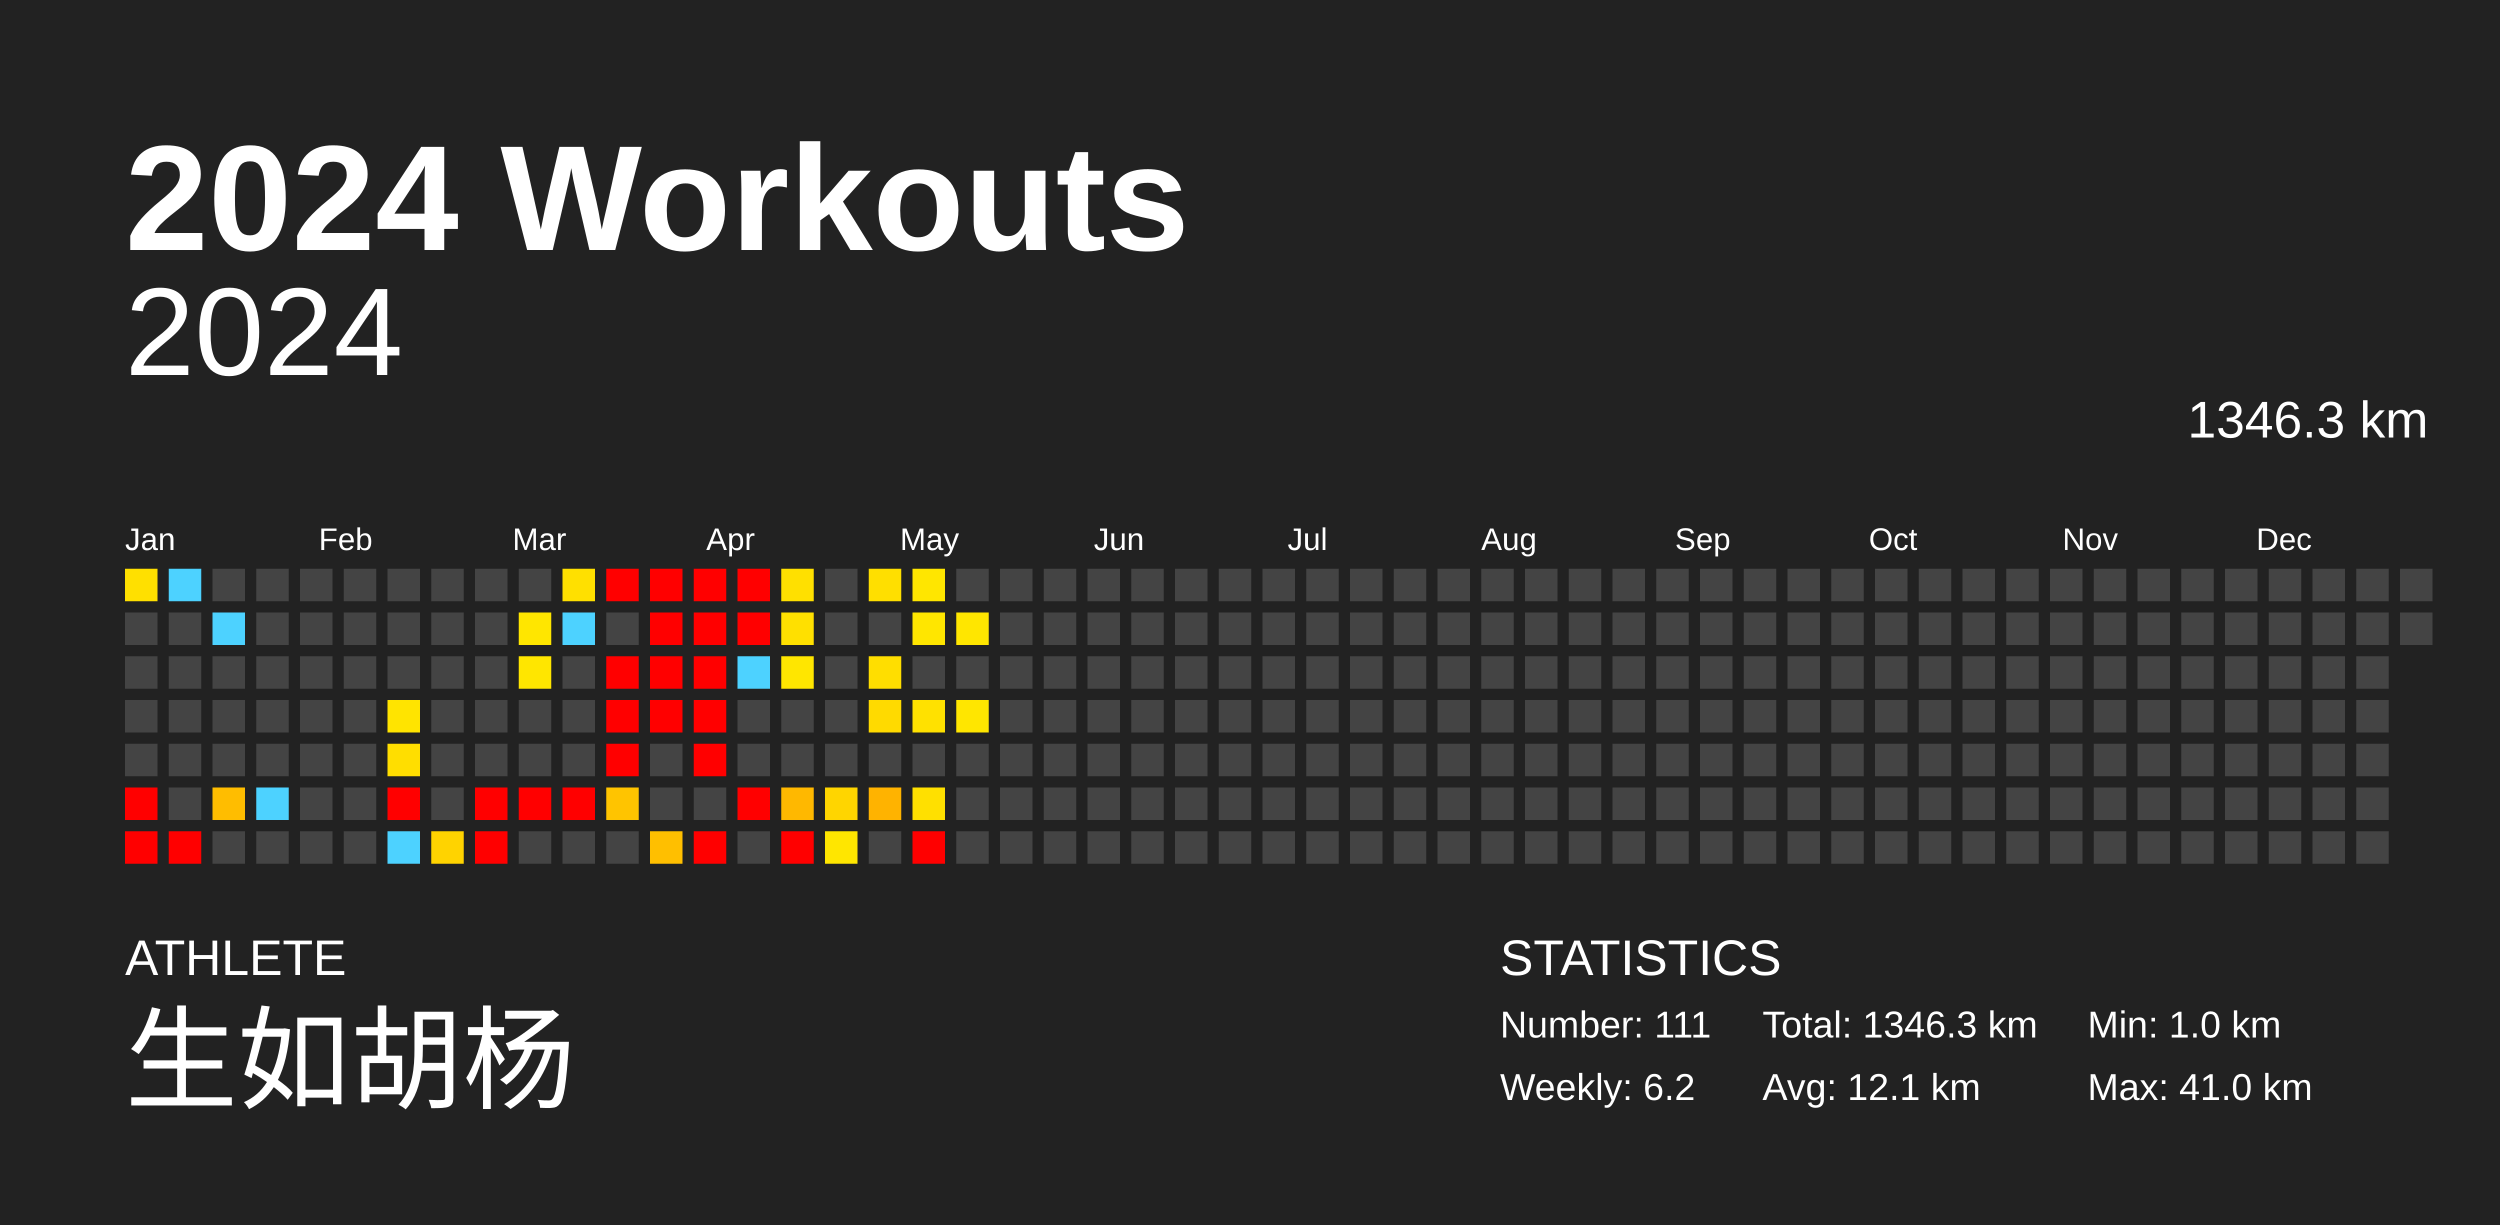
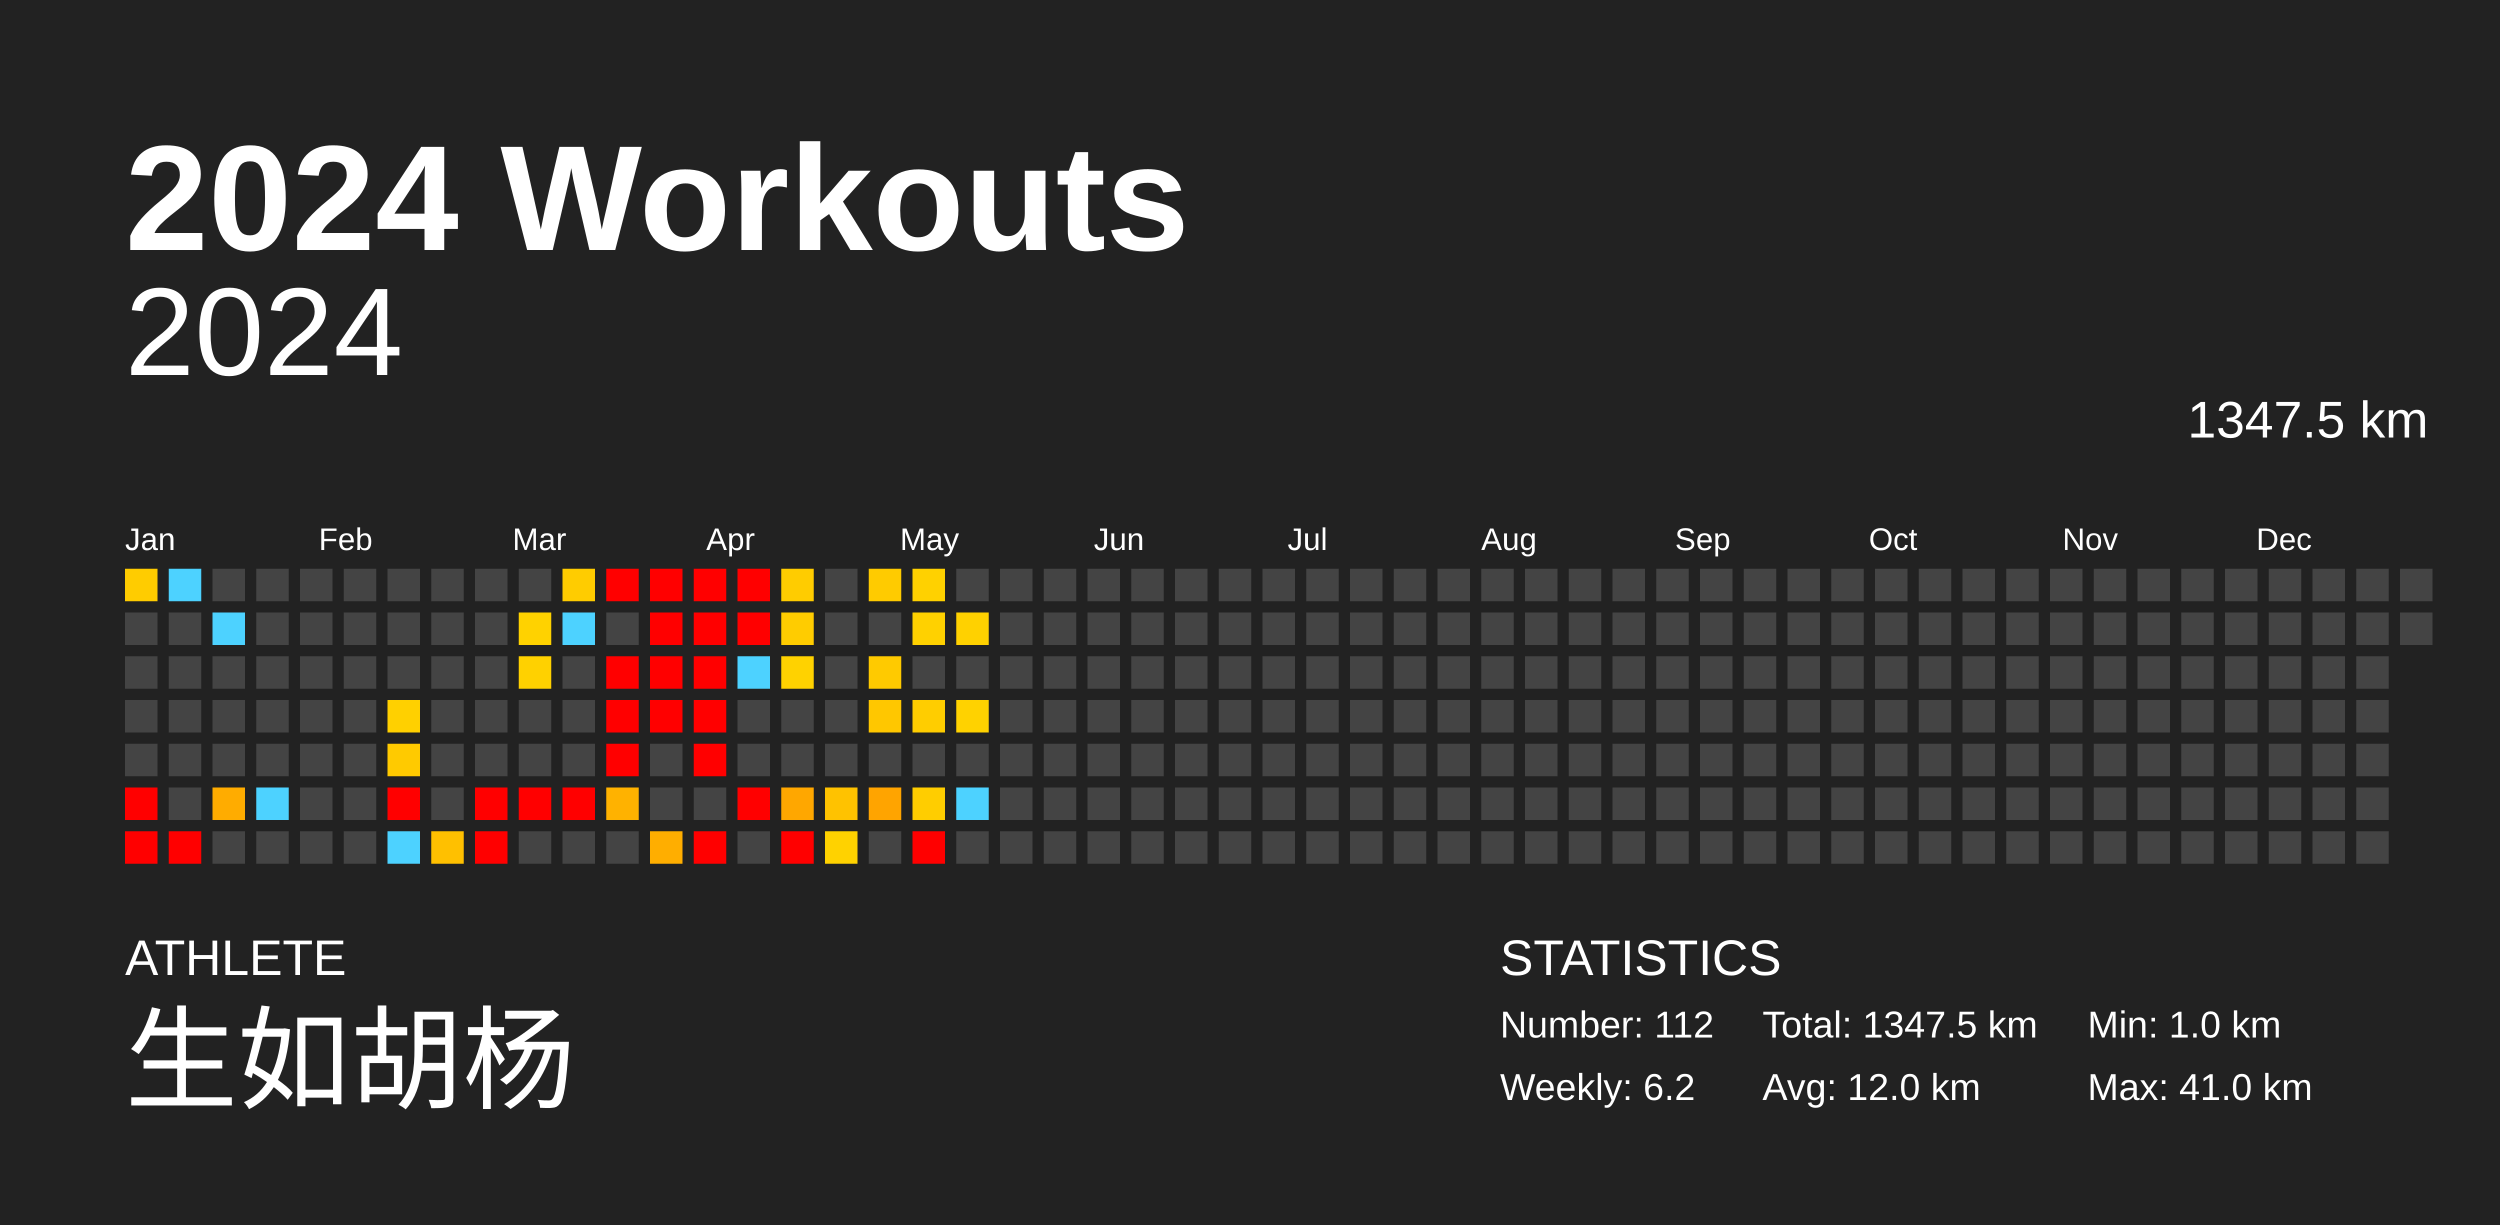
<svg xmlns="http://www.w3.org/2000/svg" baseProfile="full" height="98mm" version="1.1" viewBox="0,0,200,98" width="200mm">
  <defs />
  <rect fill="#222222" height="98" width="200" x="0" y="0" />
  <text fill="#FFFFFF" style="font-size:12px; font-family:Arial; font-weight:bold;" x="10" y="20">2024 Workouts</text>
  <text fill="#FFFFFF" style="font-size:4px; font-family:Arial" x="10" y="78">ATHLETE</text>
  <text fill="#FFFFFF" style="font-size:9px; font-family:Arial" x="10" y="88">生如胡杨</text>
  <text fill="#FFFFFF" style="font-size:4px; font-family:Arial" x="120" y="78">STATISTICS</text>
-   <text fill="#FFFFFF" style="font-size:3px; font-family:Arial" x="120" y="83">Number: 111</text>
+   <text fill="#FFFFFF" style="font-size:3px; font-family:Arial" x="120" y="83">Number: 112</text>
  <text fill="#FFFFFF" style="font-size:3px; font-family:Arial" x="120" y="88">Weekly: 6.2</text>
-   <text fill="#FFFFFF" style="font-size:3px; font-family:Arial" x="141" y="83">Total: 1346.3 km</text>
-   <text fill="#FFFFFF" style="font-size:3px; font-family:Arial" x="141" y="88">Avg: 12.1 km</text>
+   <text fill="#FFFFFF" style="font-size:3px; font-family:Arial" x="141" y="83">Total: 1347.5 km</text>
+   <text fill="#FFFFFF" style="font-size:3px; font-family:Arial" x="141" y="88">Avg: 12.0 km</text>
  <text fill="#FFFFFF" style="font-size:3px; font-family:Arial" x="167" y="83">Min: 1.0 km</text>
  <text fill="#FFFFFF" style="font-size:3px; font-family:Arial" x="167" y="88">Max: 41.0 km</text>
  <text alignment-baseline="hanging" fill="#FFFFFF" style="font-size:10.0px; font-family:Arial;" x="10" y="30">2024</text>
-   <text alignment-baseline="hanging" fill="#FFFFFF" style="font-size:4.125px; font-family:Arial;" x="175" y="35">1346.3 km</text>
+   <text alignment-baseline="hanging" fill="#FFFFFF" style="font-size:4.125px; font-family:Arial;" x="175" y="35">1347.5 km</text>
  <text fill="#FFFFFF" style="font-size:2.5px; font-family:Arial" x="10.0" y="44">Jan</text>
  <text fill="#FFFFFF" style="font-size:2.5px; font-family:Arial" x="25.5" y="44">Feb</text>
  <text fill="#FFFFFF" style="font-size:2.5px; font-family:Arial" x="41.0" y="44">Mar</text>
  <text fill="#FFFFFF" style="font-size:2.5px; font-family:Arial" x="56.5" y="44">Apr</text>
  <text fill="#FFFFFF" style="font-size:2.5px; font-family:Arial" x="72.0" y="44">May</text>
  <text fill="#FFFFFF" style="font-size:2.5px; font-family:Arial" x="87.5" y="44">Jun</text>
  <text fill="#FFFFFF" style="font-size:2.5px; font-family:Arial" x="103.0" y="44">Jul</text>
  <text fill="#FFFFFF" style="font-size:2.5px; font-family:Arial" x="118.5" y="44">Aug</text>
  <text fill="#FFFFFF" style="font-size:2.5px; font-family:Arial" x="134.0" y="44">Sep</text>
  <text fill="#FFFFFF" style="font-size:2.5px; font-family:Arial" x="149.5" y="44">Oct</text>
  <text fill="#FFFFFF" style="font-size:2.5px; font-family:Arial" x="165.0" y="44">Nov</text>
  <text fill="#FFFFFF" style="font-size:2.5px; font-family:Arial" x="180.5" y="44">Dec</text>
-   <rect fill="#ffe000" height="2.6" width="2.6" x="10.0" y="45.5" />
+   <rect fill="#ffcc00" height="2.6" width="2.6" x="10.0" y="45.5" />
  <rect fill="#444444" height="2.6" width="2.6" x="10.0" y="49.0" />
  <rect fill="#444444" height="2.6" width="2.6" x="10.0" y="52.5" />
  <rect fill="#444444" height="2.6" width="2.6" x="10.0" y="56.0" />
  <rect fill="#444444" height="2.6" width="2.6" x="10.0" y="59.5" />
  <rect fill="red" height="2.6" width="2.6" x="10.0" y="63.0" />
  <rect fill="red" height="2.6" width="2.6" x="10.0" y="66.5" />
  <rect fill="#4dd2ff" height="2.6" width="2.6" x="13.5" y="45.5" />
  <rect fill="#444444" height="2.6" width="2.6" x="13.5" y="49.0" />
  <rect fill="#444444" height="2.6" width="2.6" x="13.5" y="52.5" />
  <rect fill="#444444" height="2.6" width="2.6" x="13.5" y="56.0" />
  <rect fill="#444444" height="2.6" width="2.6" x="13.5" y="59.5" />
  <rect fill="#444444" height="2.6" width="2.6" x="13.5" y="63.0" />
  <rect fill="red" height="2.6" width="2.6" x="13.5" y="66.5" />
  <rect fill="#444444" height="2.6" width="2.6" x="17.0" y="45.5" />
  <rect fill="#4dd2ff" height="2.6" width="2.6" x="17.0" y="49.0" />
  <rect fill="#444444" height="2.6" width="2.6" x="17.0" y="52.5" />
  <rect fill="#444444" height="2.6" width="2.6" x="17.0" y="56.0" />
  <rect fill="#444444" height="2.6" width="2.6" x="17.0" y="59.5" />
-   <rect fill="#ffbd00" height="2.6" width="2.6" x="17.0" y="63.0" />
+   <rect fill="#ffac00" height="2.6" width="2.6" x="17.0" y="63.0" />
  <rect fill="#444444" height="2.6" width="2.6" x="17.0" y="66.5" />
  <rect fill="#444444" height="2.6" width="2.6" x="20.5" y="45.5" />
  <rect fill="#444444" height="2.6" width="2.6" x="20.5" y="49.0" />
  <rect fill="#444444" height="2.6" width="2.6" x="20.5" y="52.5" />
  <rect fill="#444444" height="2.6" width="2.6" x="20.5" y="56.0" />
  <rect fill="#444444" height="2.6" width="2.6" x="20.5" y="59.5" />
  <rect fill="#4dd2ff" height="2.6" width="2.6" x="20.5" y="63.0" />
  <rect fill="#444444" height="2.6" width="2.6" x="20.5" y="66.5" />
  <rect fill="#444444" height="2.6" width="2.6" x="24.0" y="45.5" />
  <rect fill="#444444" height="2.6" width="2.6" x="24.0" y="49.0" />
  <rect fill="#444444" height="2.6" width="2.6" x="24.0" y="52.5" />
  <rect fill="#444444" height="2.6" width="2.6" x="24.0" y="56.0" />
  <rect fill="#444444" height="2.6" width="2.6" x="24.0" y="59.5" />
  <rect fill="#444444" height="2.6" width="2.6" x="24.0" y="63.0" />
  <rect fill="#444444" height="2.6" width="2.6" x="24.0" y="66.5" />
  <rect fill="#444444" height="2.6" width="2.6" x="27.5" y="45.5" />
  <rect fill="#444444" height="2.6" width="2.6" x="27.5" y="49.0" />
  <rect fill="#444444" height="2.6" width="2.6" x="27.5" y="52.5" />
  <rect fill="#444444" height="2.6" width="2.6" x="27.5" y="56.0" />
  <rect fill="#444444" height="2.6" width="2.6" x="27.5" y="59.5" />
  <rect fill="#444444" height="2.6" width="2.6" x="27.5" y="63.0" />
  <rect fill="#444444" height="2.6" width="2.6" x="27.5" y="66.5" />
  <rect fill="#444444" height="2.6" width="2.6" x="31.0" y="45.5" />
  <rect fill="#444444" height="2.6" width="2.6" x="31.0" y="49.0" />
  <rect fill="#444444" height="2.6" width="2.6" x="31.0" y="52.5" />
-   <rect fill="#ffe400" height="2.6" width="2.6" x="31.0" y="56.0" />
-   <rect fill="#ffde00" height="2.6" width="2.6" x="31.0" y="59.5" />
+   <rect fill="#ffd000" height="2.6" width="2.6" x="31.0" y="56.0" />
+   <rect fill="#ffca00" height="2.6" width="2.6" x="31.0" y="59.5" />
  <rect fill="red" height="2.6" width="2.6" x="31.0" y="63.0" />
  <rect fill="#4dd2ff" height="2.6" width="2.6" x="31.0" y="66.5" />
  <rect fill="#444444" height="2.6" width="2.6" x="34.5" y="45.5" />
  <rect fill="#444444" height="2.6" width="2.6" x="34.5" y="49.0" />
  <rect fill="#444444" height="2.6" width="2.6" x="34.5" y="52.5" />
  <rect fill="#444444" height="2.6" width="2.6" x="34.5" y="56.0" />
  <rect fill="#444444" height="2.6" width="2.6" x="34.5" y="59.5" />
  <rect fill="#444444" height="2.6" width="2.6" x="34.5" y="63.0" />
-   <rect fill="#ffd300" height="2.6" width="2.6" x="34.5" y="66.5" />
+   <rect fill="#ffc000" height="2.6" width="2.6" x="34.5" y="66.5" />
  <rect fill="#444444" height="2.6" width="2.6" x="38.0" y="45.5" />
  <rect fill="#444444" height="2.6" width="2.6" x="38.0" y="49.0" />
  <rect fill="#444444" height="2.6" width="2.6" x="38.0" y="52.5" />
  <rect fill="#444444" height="2.6" width="2.6" x="38.0" y="56.0" />
  <rect fill="#444444" height="2.6" width="2.6" x="38.0" y="59.5" />
  <rect fill="red" height="2.6" width="2.6" x="38.0" y="63.0" />
  <rect fill="red" height="2.6" width="2.6" x="38.0" y="66.5" />
  <rect fill="#444444" height="2.6" width="2.6" x="41.5" y="45.5" />
-   <rect fill="#ffe600" height="2.6" width="2.6" x="41.5" y="49.0" />
-   <rect fill="#ffe600" height="2.6" width="2.6" x="41.5" y="52.5" />
+   <rect fill="#ffd200" height="2.6" width="2.6" x="41.5" y="49.0" />
+   <rect fill="#ffd100" height="2.6" width="2.6" x="41.5" y="52.5" />
  <rect fill="#444444" height="2.6" width="2.6" x="41.5" y="56.0" />
  <rect fill="#444444" height="2.6" width="2.6" x="41.5" y="59.5" />
  <rect fill="red" height="2.6" width="2.6" x="41.5" y="63.0" />
  <rect fill="#444444" height="2.6" width="2.6" x="41.5" y="66.5" />
-   <rect fill="#ffe000" height="2.6" width="2.6" x="45.0" y="45.5" />
+   <rect fill="#ffcc00" height="2.6" width="2.6" x="45.0" y="45.5" />
  <rect fill="#4dd2ff" height="2.6" width="2.6" x="45.0" y="49.0" />
  <rect fill="#444444" height="2.6" width="2.6" x="45.0" y="52.5" />
  <rect fill="#444444" height="2.6" width="2.6" x="45.0" y="56.0" />
  <rect fill="#444444" height="2.6" width="2.6" x="45.0" y="59.5" />
  <rect fill="red" height="2.6" width="2.6" x="45.0" y="63.0" />
  <rect fill="#444444" height="2.6" width="2.6" x="45.0" y="66.5" />
  <rect fill="red" height="2.6" width="2.6" x="48.5" y="45.5" />
  <rect fill="#444444" height="2.6" width="2.6" x="48.5" y="49.0" />
  <rect fill="red" height="2.6" width="2.6" x="48.5" y="52.5" />
  <rect fill="red" height="2.6" width="2.6" x="48.5" y="56.0" />
  <rect fill="red" height="2.6" width="2.6" x="48.5" y="59.5" />
-   <rect fill="#ffc400" height="2.6" width="2.6" x="48.5" y="63.0" />
+   <rect fill="#ffb200" height="2.6" width="2.6" x="48.5" y="63.0" />
  <rect fill="#444444" height="2.6" width="2.6" x="48.5" y="66.5" />
  <rect fill="red" height="2.6" width="2.6" x="52.0" y="45.5" />
  <rect fill="red" height="2.6" width="2.6" x="52.0" y="49.0" />
  <rect fill="red" height="2.6" width="2.6" x="52.0" y="52.5" />
  <rect fill="red" height="2.6" width="2.6" x="52.0" y="56.0" />
  <rect fill="#444444" height="2.6" width="2.6" x="52.0" y="59.5" />
  <rect fill="#444444" height="2.6" width="2.6" x="52.0" y="63.0" />
-   <rect fill="#ffbf00" height="2.6" width="2.6" x="52.0" y="66.5" />
+   <rect fill="#ffae00" height="2.6" width="2.6" x="52.0" y="66.5" />
  <rect fill="red" height="2.6" width="2.6" x="55.5" y="45.5" />
  <rect fill="red" height="2.6" width="2.6" x="55.5" y="49.0" />
  <rect fill="red" height="2.6" width="2.6" x="55.5" y="52.5" />
  <rect fill="red" height="2.6" width="2.6" x="55.5" y="56.0" />
  <rect fill="red" height="2.6" width="2.6" x="55.5" y="59.5" />
  <rect fill="#444444" height="2.6" width="2.6" x="55.5" y="63.0" />
  <rect fill="red" height="2.6" width="2.6" x="55.5" y="66.5" />
  <rect fill="red" height="2.6" width="2.6" x="59.0" y="45.5" />
  <rect fill="red" height="2.6" width="2.6" x="59.0" y="49.0" />
  <rect fill="#4dd2ff" height="2.6" width="2.6" x="59.0" y="52.5" />
  <rect fill="#444444" height="2.6" width="2.6" x="59.0" y="56.0" />
  <rect fill="#444444" height="2.6" width="2.6" x="59.0" y="59.5" />
  <rect fill="red" height="2.6" width="2.6" x="59.0" y="63.0" />
  <rect fill="#444444" height="2.6" width="2.6" x="59.0" y="66.5" />
-   <rect fill="#ffe000" height="2.6" width="2.6" x="62.5" y="45.5" />
-   <rect fill="#ffe000" height="2.6" width="2.6" x="62.5" y="49.0" />
-   <rect fill="#ffe600" height="2.6" width="2.6" x="62.5" y="52.5" />
+   <rect fill="#ffcc00" height="2.6" width="2.6" x="62.5" y="45.5" />
+   <rect fill="#ffcc00" height="2.6" width="2.6" x="62.5" y="49.0" />
+   <rect fill="#ffd200" height="2.6" width="2.6" x="62.5" y="52.5" />
  <rect fill="#444444" height="2.6" width="2.6" x="62.5" y="56.0" />
  <rect fill="#444444" height="2.6" width="2.6" x="62.5" y="59.5" />
-   <rect fill="#ffb800" height="2.6" width="2.6" x="62.5" y="63.0" />
+   <rect fill="#ffa700" height="2.6" width="2.6" x="62.5" y="63.0" />
  <rect fill="red" height="2.6" width="2.6" x="62.5" y="66.5" />
  <rect fill="#444444" height="2.6" width="2.6" x="66.0" y="45.5" />
  <rect fill="#444444" height="2.6" width="2.6" x="66.0" y="49.0" />
  <rect fill="#444444" height="2.6" width="2.6" x="66.0" y="52.5" />
  <rect fill="#444444" height="2.6" width="2.6" x="66.0" y="56.0" />
  <rect fill="#444444" height="2.6" width="2.6" x="66.0" y="59.5" />
-   <rect fill="#ffd500" height="2.6" width="2.6" x="66.0" y="63.0" />
-   <rect fill="#ffe600" height="2.6" width="2.6" x="66.0" y="66.5" />
-   <rect fill="#ffdf00" height="2.6" width="2.6" x="69.5" y="45.5" />
+   <rect fill="#ffc200" height="2.6" width="2.6" x="66.0" y="63.0" />
+   <rect fill="#ffd200" height="2.6" width="2.6" x="66.0" y="66.5" />
+   <rect fill="#ffcb00" height="2.6" width="2.6" x="69.5" y="45.5" />
  <rect fill="#444444" height="2.6" width="2.6" x="69.5" y="49.0" />
-   <rect fill="#ffde00" height="2.6" width="2.6" x="69.5" y="52.5" />
-   <rect fill="#ffda00" height="2.6" width="2.6" x="69.5" y="56.0" />
+   <rect fill="#ffca00" height="2.6" width="2.6" x="69.5" y="52.5" />
+   <rect fill="#ffc700" height="2.6" width="2.6" x="69.5" y="56.0" />
  <rect fill="#444444" height="2.6" width="2.6" x="69.5" y="59.5" />
-   <rect fill="#ffb300" height="2.6" width="2.6" x="69.5" y="63.0" />
+   <rect fill="#ffa400" height="2.6" width="2.6" x="69.5" y="63.0" />
  <rect fill="#444444" height="2.6" width="2.6" x="69.5" y="66.5" />
-   <rect fill="#ffe600" height="2.6" width="2.6" x="73.0" y="45.5" />
-   <rect fill="#ffe600" height="2.6" width="2.6" x="73.0" y="49.0" />
+   <rect fill="#ffd100" height="2.6" width="2.6" x="73.0" y="45.5" />
+   <rect fill="#ffd100" height="2.6" width="2.6" x="73.0" y="49.0" />
  <rect fill="#444444" height="2.6" width="2.6" x="73.0" y="52.5" />
-   <rect fill="#ffe100" height="2.6" width="2.6" x="73.0" y="56.0" />
+   <rect fill="#ffcd00" height="2.6" width="2.6" x="73.0" y="56.0" />
  <rect fill="#444444" height="2.6" width="2.6" x="73.0" y="59.5" />
-   <rect fill="#ffe000" height="2.6" width="2.6" x="73.0" y="63.0" />
+   <rect fill="#ffcd00" height="2.6" width="2.6" x="73.0" y="63.0" />
  <rect fill="red" height="2.6" width="2.6" x="73.0" y="66.5" />
  <rect fill="#444444" height="2.6" width="2.6" x="76.5" y="45.5" />
-   <rect fill="#ffe600" height="2.6" width="2.6" x="76.5" y="49.0" />
+   <rect fill="#ffd100" height="2.6" width="2.6" x="76.5" y="49.0" />
  <rect fill="#444444" height="2.6" width="2.6" x="76.5" y="52.5" />
-   <rect fill="#ffe600" height="2.6" width="2.6" x="76.5" y="56.0" />
+   <rect fill="#ffd200" height="2.6" width="2.6" x="76.5" y="56.0" />
  <rect fill="#444444" height="2.6" width="2.6" x="76.5" y="59.5" />
-   <rect fill="#444444" height="2.6" width="2.6" x="76.5" y="63.0" />
+   <rect fill="#4dd2ff" height="2.6" width="2.6" x="76.5" y="63.0" />
  <rect fill="#444444" height="2.6" width="2.6" x="76.5" y="66.5" />
  <rect fill="#444444" height="2.6" width="2.6" x="80.0" y="45.5" />
  <rect fill="#444444" height="2.6" width="2.6" x="80.0" y="49.0" />
  <rect fill="#444444" height="2.6" width="2.6" x="80.0" y="52.5" />
  <rect fill="#444444" height="2.6" width="2.6" x="80.0" y="56.0" />
  <rect fill="#444444" height="2.6" width="2.6" x="80.0" y="59.5" />
  <rect fill="#444444" height="2.6" width="2.6" x="80.0" y="63.0" />
  <rect fill="#444444" height="2.6" width="2.6" x="80.0" y="66.5" />
  <rect fill="#444444" height="2.6" width="2.6" x="83.5" y="45.5" />
  <rect fill="#444444" height="2.6" width="2.6" x="83.5" y="49.0" />
  <rect fill="#444444" height="2.6" width="2.6" x="83.5" y="52.5" />
  <rect fill="#444444" height="2.6" width="2.6" x="83.5" y="56.0" />
  <rect fill="#444444" height="2.6" width="2.6" x="83.5" y="59.5" />
  <rect fill="#444444" height="2.6" width="2.6" x="83.5" y="63.0" />
  <rect fill="#444444" height="2.6" width="2.6" x="83.5" y="66.5" />
  <rect fill="#444444" height="2.6" width="2.6" x="87.0" y="45.5" />
  <rect fill="#444444" height="2.6" width="2.6" x="87.0" y="49.0" />
  <rect fill="#444444" height="2.6" width="2.6" x="87.0" y="52.5" />
  <rect fill="#444444" height="2.6" width="2.6" x="87.0" y="56.0" />
  <rect fill="#444444" height="2.6" width="2.6" x="87.0" y="59.5" />
  <rect fill="#444444" height="2.6" width="2.6" x="87.0" y="63.0" />
  <rect fill="#444444" height="2.6" width="2.6" x="87.0" y="66.5" />
  <rect fill="#444444" height="2.6" width="2.6" x="90.5" y="45.5" />
  <rect fill="#444444" height="2.6" width="2.6" x="90.5" y="49.0" />
  <rect fill="#444444" height="2.6" width="2.6" x="90.5" y="52.5" />
  <rect fill="#444444" height="2.6" width="2.6" x="90.5" y="56.0" />
  <rect fill="#444444" height="2.6" width="2.6" x="90.5" y="59.5" />
  <rect fill="#444444" height="2.6" width="2.6" x="90.5" y="63.0" />
  <rect fill="#444444" height="2.6" width="2.6" x="90.5" y="66.5" />
  <rect fill="#444444" height="2.6" width="2.6" x="94.0" y="45.5" />
  <rect fill="#444444" height="2.6" width="2.6" x="94.0" y="49.0" />
  <rect fill="#444444" height="2.6" width="2.6" x="94.0" y="52.5" />
  <rect fill="#444444" height="2.6" width="2.6" x="94.0" y="56.0" />
  <rect fill="#444444" height="2.6" width="2.6" x="94.0" y="59.5" />
  <rect fill="#444444" height="2.6" width="2.6" x="94.0" y="63.0" />
  <rect fill="#444444" height="2.6" width="2.6" x="94.0" y="66.5" />
  <rect fill="#444444" height="2.6" width="2.6" x="97.5" y="45.5" />
  <rect fill="#444444" height="2.6" width="2.6" x="97.5" y="49.0" />
  <rect fill="#444444" height="2.6" width="2.6" x="97.5" y="52.5" />
  <rect fill="#444444" height="2.6" width="2.6" x="97.5" y="56.0" />
  <rect fill="#444444" height="2.6" width="2.6" x="97.5" y="59.5" />
  <rect fill="#444444" height="2.6" width="2.6" x="97.5" y="63.0" />
  <rect fill="#444444" height="2.6" width="2.6" x="97.5" y="66.5" />
  <rect fill="#444444" height="2.6" width="2.6" x="101.0" y="45.5" />
  <rect fill="#444444" height="2.6" width="2.6" x="101.0" y="49.0" />
  <rect fill="#444444" height="2.6" width="2.6" x="101.0" y="52.5" />
  <rect fill="#444444" height="2.6" width="2.6" x="101.0" y="56.0" />
  <rect fill="#444444" height="2.6" width="2.6" x="101.0" y="59.5" />
  <rect fill="#444444" height="2.6" width="2.6" x="101.0" y="63.0" />
  <rect fill="#444444" height="2.6" width="2.6" x="101.0" y="66.5" />
  <rect fill="#444444" height="2.6" width="2.6" x="104.5" y="45.5" />
  <rect fill="#444444" height="2.6" width="2.6" x="104.5" y="49.0" />
  <rect fill="#444444" height="2.6" width="2.6" x="104.5" y="52.5" />
  <rect fill="#444444" height="2.6" width="2.6" x="104.5" y="56.0" />
  <rect fill="#444444" height="2.6" width="2.6" x="104.5" y="59.5" />
  <rect fill="#444444" height="2.6" width="2.6" x="104.5" y="63.0" />
  <rect fill="#444444" height="2.6" width="2.6" x="104.5" y="66.5" />
  <rect fill="#444444" height="2.6" width="2.6" x="108.0" y="45.5" />
  <rect fill="#444444" height="2.6" width="2.6" x="108.0" y="49.0" />
  <rect fill="#444444" height="2.6" width="2.6" x="108.0" y="52.5" />
  <rect fill="#444444" height="2.6" width="2.6" x="108.0" y="56.0" />
  <rect fill="#444444" height="2.6" width="2.6" x="108.0" y="59.5" />
  <rect fill="#444444" height="2.6" width="2.6" x="108.0" y="63.0" />
  <rect fill="#444444" height="2.6" width="2.6" x="108.0" y="66.5" />
  <rect fill="#444444" height="2.6" width="2.6" x="111.5" y="45.5" />
  <rect fill="#444444" height="2.6" width="2.6" x="111.5" y="49.0" />
  <rect fill="#444444" height="2.6" width="2.6" x="111.5" y="52.5" />
  <rect fill="#444444" height="2.6" width="2.6" x="111.5" y="56.0" />
  <rect fill="#444444" height="2.6" width="2.6" x="111.5" y="59.5" />
  <rect fill="#444444" height="2.6" width="2.6" x="111.5" y="63.0" />
  <rect fill="#444444" height="2.6" width="2.6" x="111.5" y="66.5" />
  <rect fill="#444444" height="2.6" width="2.6" x="115.0" y="45.5" />
  <rect fill="#444444" height="2.6" width="2.6" x="115.0" y="49.0" />
  <rect fill="#444444" height="2.6" width="2.6" x="115.0" y="52.5" />
  <rect fill="#444444" height="2.6" width="2.6" x="115.0" y="56.0" />
  <rect fill="#444444" height="2.6" width="2.6" x="115.0" y="59.5" />
  <rect fill="#444444" height="2.6" width="2.6" x="115.0" y="63.0" />
  <rect fill="#444444" height="2.6" width="2.6" x="115.0" y="66.5" />
  <rect fill="#444444" height="2.6" width="2.6" x="118.5" y="45.5" />
  <rect fill="#444444" height="2.6" width="2.6" x="118.5" y="49.0" />
  <rect fill="#444444" height="2.6" width="2.6" x="118.5" y="52.5" />
  <rect fill="#444444" height="2.6" width="2.6" x="118.5" y="56.0" />
  <rect fill="#444444" height="2.6" width="2.6" x="118.5" y="59.5" />
  <rect fill="#444444" height="2.6" width="2.6" x="118.5" y="63.0" />
  <rect fill="#444444" height="2.6" width="2.6" x="118.5" y="66.5" />
  <rect fill="#444444" height="2.6" width="2.6" x="122.0" y="45.5" />
  <rect fill="#444444" height="2.6" width="2.6" x="122.0" y="49.0" />
  <rect fill="#444444" height="2.6" width="2.6" x="122.0" y="52.5" />
  <rect fill="#444444" height="2.6" width="2.6" x="122.0" y="56.0" />
  <rect fill="#444444" height="2.6" width="2.6" x="122.0" y="59.5" />
  <rect fill="#444444" height="2.6" width="2.6" x="122.0" y="63.0" />
  <rect fill="#444444" height="2.6" width="2.6" x="122.0" y="66.5" />
  <rect fill="#444444" height="2.6" width="2.6" x="125.5" y="45.5" />
  <rect fill="#444444" height="2.6" width="2.6" x="125.5" y="49.0" />
  <rect fill="#444444" height="2.6" width="2.6" x="125.5" y="52.5" />
  <rect fill="#444444" height="2.6" width="2.6" x="125.5" y="56.0" />
  <rect fill="#444444" height="2.6" width="2.6" x="125.5" y="59.5" />
  <rect fill="#444444" height="2.6" width="2.6" x="125.5" y="63.0" />
  <rect fill="#444444" height="2.6" width="2.6" x="125.5" y="66.5" />
  <rect fill="#444444" height="2.6" width="2.6" x="129.0" y="45.5" />
  <rect fill="#444444" height="2.6" width="2.6" x="129.0" y="49.0" />
  <rect fill="#444444" height="2.6" width="2.6" x="129.0" y="52.5" />
  <rect fill="#444444" height="2.6" width="2.6" x="129.0" y="56.0" />
  <rect fill="#444444" height="2.6" width="2.6" x="129.0" y="59.5" />
  <rect fill="#444444" height="2.6" width="2.6" x="129.0" y="63.0" />
  <rect fill="#444444" height="2.6" width="2.6" x="129.0" y="66.5" />
  <rect fill="#444444" height="2.6" width="2.6" x="132.5" y="45.5" />
  <rect fill="#444444" height="2.6" width="2.6" x="132.5" y="49.0" />
  <rect fill="#444444" height="2.6" width="2.6" x="132.5" y="52.5" />
  <rect fill="#444444" height="2.6" width="2.6" x="132.5" y="56.0" />
  <rect fill="#444444" height="2.6" width="2.6" x="132.5" y="59.5" />
  <rect fill="#444444" height="2.6" width="2.6" x="132.5" y="63.0" />
  <rect fill="#444444" height="2.6" width="2.6" x="132.5" y="66.5" />
  <rect fill="#444444" height="2.6" width="2.6" x="136.0" y="45.5" />
  <rect fill="#444444" height="2.6" width="2.6" x="136.0" y="49.0" />
  <rect fill="#444444" height="2.6" width="2.6" x="136.0" y="52.5" />
  <rect fill="#444444" height="2.6" width="2.6" x="136.0" y="56.0" />
  <rect fill="#444444" height="2.6" width="2.6" x="136.0" y="59.5" />
  <rect fill="#444444" height="2.6" width="2.6" x="136.0" y="63.0" />
  <rect fill="#444444" height="2.6" width="2.6" x="136.0" y="66.5" />
  <rect fill="#444444" height="2.6" width="2.6" x="139.5" y="45.5" />
  <rect fill="#444444" height="2.6" width="2.6" x="139.5" y="49.0" />
  <rect fill="#444444" height="2.6" width="2.6" x="139.5" y="52.5" />
  <rect fill="#444444" height="2.6" width="2.6" x="139.5" y="56.0" />
  <rect fill="#444444" height="2.6" width="2.6" x="139.5" y="59.5" />
  <rect fill="#444444" height="2.6" width="2.6" x="139.5" y="63.0" />
  <rect fill="#444444" height="2.6" width="2.6" x="139.5" y="66.5" />
  <rect fill="#444444" height="2.6" width="2.6" x="143.0" y="45.5" />
  <rect fill="#444444" height="2.6" width="2.6" x="143.0" y="49.0" />
  <rect fill="#444444" height="2.6" width="2.6" x="143.0" y="52.5" />
  <rect fill="#444444" height="2.6" width="2.6" x="143.0" y="56.0" />
  <rect fill="#444444" height="2.6" width="2.6" x="143.0" y="59.5" />
  <rect fill="#444444" height="2.6" width="2.6" x="143.0" y="63.0" />
  <rect fill="#444444" height="2.6" width="2.6" x="143.0" y="66.5" />
  <rect fill="#444444" height="2.6" width="2.6" x="146.5" y="45.5" />
  <rect fill="#444444" height="2.6" width="2.6" x="146.5" y="49.0" />
  <rect fill="#444444" height="2.6" width="2.6" x="146.5" y="52.5" />
  <rect fill="#444444" height="2.6" width="2.6" x="146.5" y="56.0" />
  <rect fill="#444444" height="2.6" width="2.6" x="146.5" y="59.5" />
  <rect fill="#444444" height="2.6" width="2.6" x="146.5" y="63.0" />
  <rect fill="#444444" height="2.6" width="2.6" x="146.5" y="66.5" />
  <rect fill="#444444" height="2.6" width="2.6" x="150.0" y="45.5" />
  <rect fill="#444444" height="2.6" width="2.6" x="150.0" y="49.0" />
  <rect fill="#444444" height="2.6" width="2.6" x="150.0" y="52.5" />
  <rect fill="#444444" height="2.6" width="2.6" x="150.0" y="56.0" />
  <rect fill="#444444" height="2.6" width="2.6" x="150.0" y="59.5" />
  <rect fill="#444444" height="2.6" width="2.6" x="150.0" y="63.0" />
  <rect fill="#444444" height="2.6" width="2.6" x="150.0" y="66.5" />
  <rect fill="#444444" height="2.6" width="2.6" x="153.5" y="45.5" />
  <rect fill="#444444" height="2.6" width="2.6" x="153.5" y="49.0" />
  <rect fill="#444444" height="2.6" width="2.6" x="153.5" y="52.5" />
  <rect fill="#444444" height="2.6" width="2.6" x="153.5" y="56.0" />
  <rect fill="#444444" height="2.6" width="2.6" x="153.5" y="59.5" />
  <rect fill="#444444" height="2.6" width="2.6" x="153.5" y="63.0" />
  <rect fill="#444444" height="2.6" width="2.6" x="153.5" y="66.5" />
  <rect fill="#444444" height="2.6" width="2.6" x="157.0" y="45.5" />
  <rect fill="#444444" height="2.6" width="2.6" x="157.0" y="49.0" />
  <rect fill="#444444" height="2.6" width="2.6" x="157.0" y="52.5" />
  <rect fill="#444444" height="2.6" width="2.6" x="157.0" y="56.0" />
  <rect fill="#444444" height="2.6" width="2.6" x="157.0" y="59.5" />
  <rect fill="#444444" height="2.6" width="2.6" x="157.0" y="63.0" />
  <rect fill="#444444" height="2.6" width="2.6" x="157.0" y="66.5" />
  <rect fill="#444444" height="2.6" width="2.6" x="160.5" y="45.5" />
  <rect fill="#444444" height="2.6" width="2.6" x="160.5" y="49.0" />
  <rect fill="#444444" height="2.6" width="2.6" x="160.5" y="52.5" />
  <rect fill="#444444" height="2.6" width="2.6" x="160.5" y="56.0" />
  <rect fill="#444444" height="2.6" width="2.6" x="160.5" y="59.5" />
  <rect fill="#444444" height="2.6" width="2.6" x="160.5" y="63.0" />
  <rect fill="#444444" height="2.6" width="2.6" x="160.5" y="66.5" />
  <rect fill="#444444" height="2.6" width="2.6" x="164.0" y="45.5" />
  <rect fill="#444444" height="2.6" width="2.6" x="164.0" y="49.0" />
  <rect fill="#444444" height="2.6" width="2.6" x="164.0" y="52.5" />
  <rect fill="#444444" height="2.6" width="2.6" x="164.0" y="56.0" />
  <rect fill="#444444" height="2.6" width="2.6" x="164.0" y="59.5" />
  <rect fill="#444444" height="2.6" width="2.6" x="164.0" y="63.0" />
  <rect fill="#444444" height="2.6" width="2.6" x="164.0" y="66.5" />
  <rect fill="#444444" height="2.6" width="2.6" x="167.5" y="45.5" />
  <rect fill="#444444" height="2.6" width="2.6" x="167.5" y="49.0" />
  <rect fill="#444444" height="2.6" width="2.6" x="167.5" y="52.5" />
  <rect fill="#444444" height="2.6" width="2.6" x="167.5" y="56.0" />
  <rect fill="#444444" height="2.6" width="2.6" x="167.5" y="59.5" />
  <rect fill="#444444" height="2.6" width="2.6" x="167.5" y="63.0" />
  <rect fill="#444444" height="2.6" width="2.6" x="167.5" y="66.5" />
  <rect fill="#444444" height="2.6" width="2.6" x="171.0" y="45.5" />
  <rect fill="#444444" height="2.6" width="2.6" x="171.0" y="49.0" />
  <rect fill="#444444" height="2.6" width="2.6" x="171.0" y="52.5" />
  <rect fill="#444444" height="2.6" width="2.6" x="171.0" y="56.0" />
  <rect fill="#444444" height="2.6" width="2.6" x="171.0" y="59.5" />
  <rect fill="#444444" height="2.6" width="2.6" x="171.0" y="63.0" />
  <rect fill="#444444" height="2.6" width="2.6" x="171.0" y="66.5" />
  <rect fill="#444444" height="2.6" width="2.6" x="174.5" y="45.5" />
  <rect fill="#444444" height="2.6" width="2.6" x="174.5" y="49.0" />
  <rect fill="#444444" height="2.6" width="2.6" x="174.5" y="52.5" />
  <rect fill="#444444" height="2.6" width="2.6" x="174.5" y="56.0" />
  <rect fill="#444444" height="2.6" width="2.6" x="174.5" y="59.5" />
  <rect fill="#444444" height="2.6" width="2.6" x="174.5" y="63.0" />
  <rect fill="#444444" height="2.6" width="2.6" x="174.5" y="66.5" />
  <rect fill="#444444" height="2.6" width="2.6" x="178.0" y="45.5" />
  <rect fill="#444444" height="2.6" width="2.6" x="178.0" y="49.0" />
  <rect fill="#444444" height="2.6" width="2.6" x="178.0" y="52.5" />
  <rect fill="#444444" height="2.6" width="2.6" x="178.0" y="56.0" />
  <rect fill="#444444" height="2.6" width="2.6" x="178.0" y="59.5" />
  <rect fill="#444444" height="2.6" width="2.6" x="178.0" y="63.0" />
  <rect fill="#444444" height="2.6" width="2.6" x="178.0" y="66.5" />
  <rect fill="#444444" height="2.6" width="2.6" x="181.5" y="45.5" />
  <rect fill="#444444" height="2.6" width="2.6" x="181.5" y="49.0" />
  <rect fill="#444444" height="2.6" width="2.6" x="181.5" y="52.5" />
  <rect fill="#444444" height="2.6" width="2.6" x="181.5" y="56.0" />
  <rect fill="#444444" height="2.6" width="2.6" x="181.5" y="59.5" />
  <rect fill="#444444" height="2.6" width="2.6" x="181.5" y="63.0" />
  <rect fill="#444444" height="2.6" width="2.6" x="181.5" y="66.5" />
  <rect fill="#444444" height="2.6" width="2.6" x="185.0" y="45.5" />
  <rect fill="#444444" height="2.6" width="2.6" x="185.0" y="49.0" />
  <rect fill="#444444" height="2.6" width="2.6" x="185.0" y="52.5" />
  <rect fill="#444444" height="2.6" width="2.6" x="185.0" y="56.0" />
  <rect fill="#444444" height="2.6" width="2.6" x="185.0" y="59.5" />
  <rect fill="#444444" height="2.6" width="2.6" x="185.0" y="63.0" />
  <rect fill="#444444" height="2.6" width="2.6" x="185.0" y="66.5" />
  <rect fill="#444444" height="2.6" width="2.6" x="188.5" y="45.5" />
  <rect fill="#444444" height="2.6" width="2.6" x="188.5" y="49.0" />
  <rect fill="#444444" height="2.6" width="2.6" x="188.5" y="52.5" />
  <rect fill="#444444" height="2.6" width="2.6" x="188.5" y="56.0" />
  <rect fill="#444444" height="2.6" width="2.6" x="188.5" y="59.5" />
  <rect fill="#444444" height="2.6" width="2.6" x="188.5" y="63.0" />
  <rect fill="#444444" height="2.6" width="2.6" x="188.5" y="66.5" />
  <rect fill="#444444" height="2.6" width="2.6" x="192.0" y="45.5" />
  <rect fill="#444444" height="2.6" width="2.6" x="192.0" y="49.0" />
</svg>
